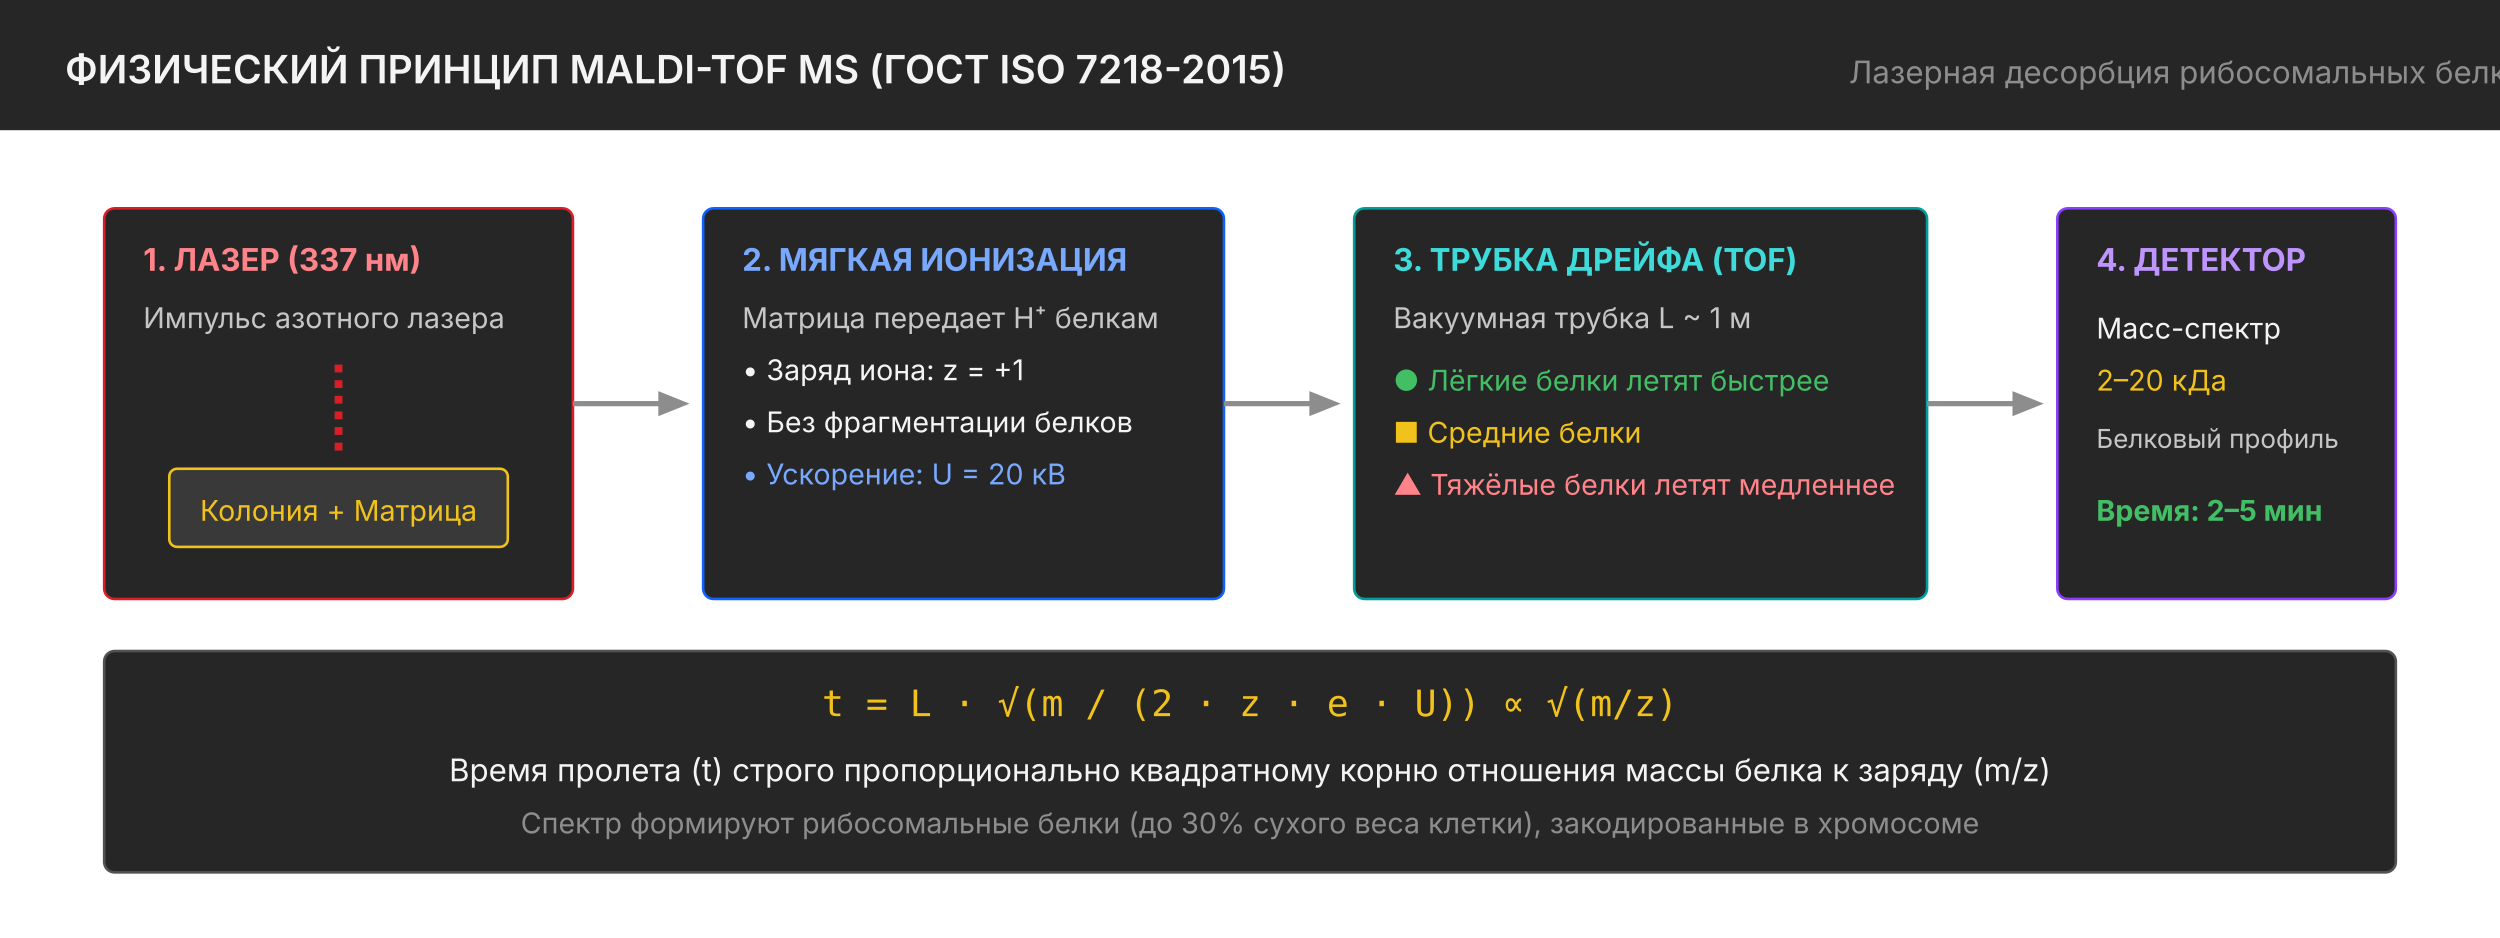
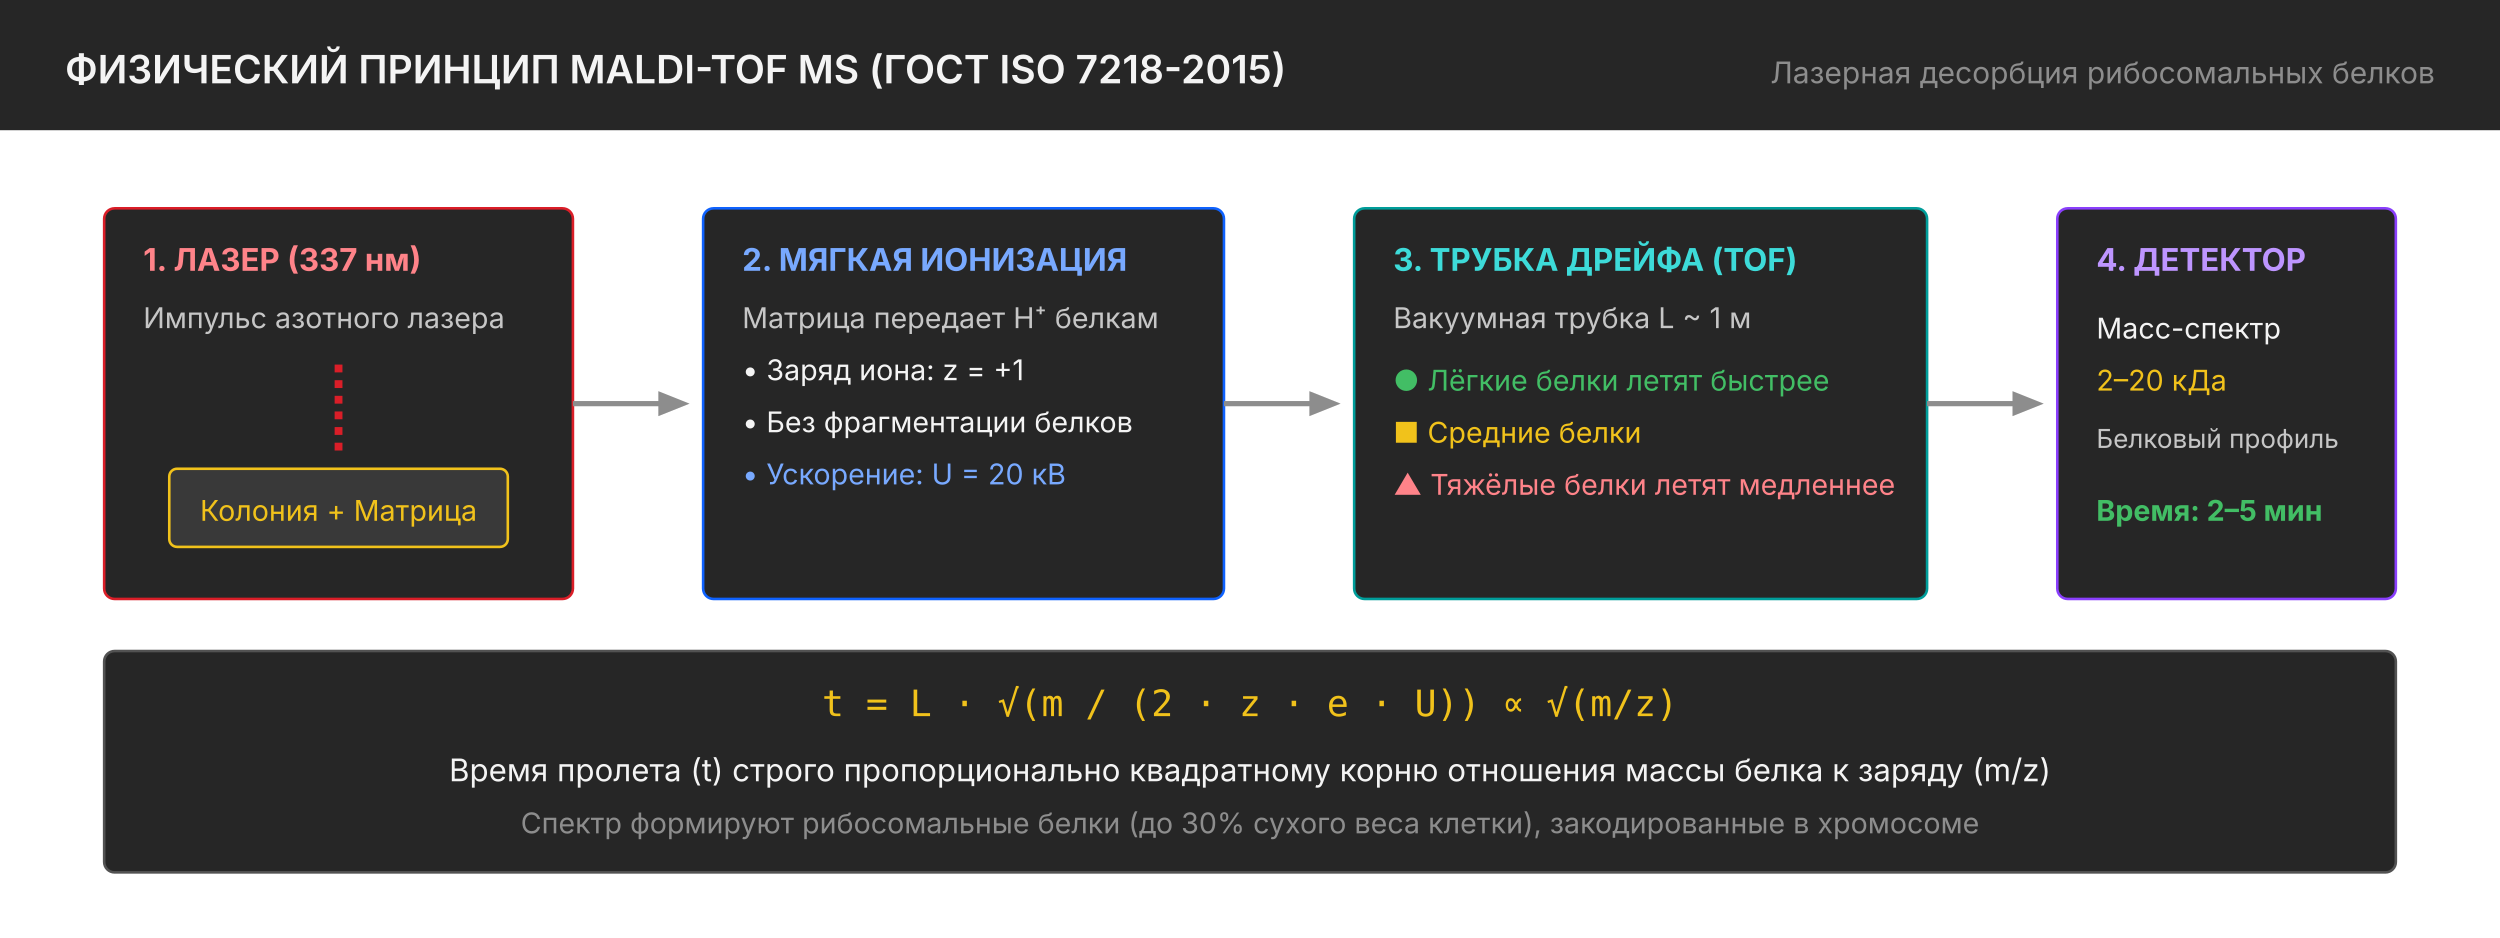
<svg xmlns="http://www.w3.org/2000/svg" viewBox="0 0 960 360" width="100%" height="auto" style="background:#161616; border-radius:6px; font-family:'IBM Plex Sans', -apple-system, sans-serif;">
  <defs>
    <marker id="arrow" viewBox="0 0 10 10" refX="6" refY="5" markerWidth="6" markerHeight="6" orient="auto-start-reverse">
      <path d="M 0 1 L 10 5 L 0 9 z" fill="#8d8d8d" />
    </marker>
  </defs>
  <rect x="0" y="0" width="960" height="50" fill="#262626" rx="6 6 0 0" />
  <text x="25" y="32" fill="#f4f4f4" font-size="15" font-weight="600">ФИЗИЧЕСКИЙ ПРИНЦИП MALDI-TOF MS (ГОСТ ISO 7218-2015)</text>
-   <text x="710" y="32" fill="#8d8d8d" font-size="12">Лазерная десорбция рибосомальных белков</text>
+   <text x="935" y="32" text-anchor="end" fill="#8d8d8d" font-size="11.5">Лазерная десорбция рибосомальных белков</text>
  <g transform="translate(40, 80)">
    <rect x="0" y="0" width="180" height="150" rx="4" fill="#262626" stroke="#da1e28" />
    <text x="15" y="24" fill="#ff8389" font-size="12" font-weight="700">1. ЛАЗЕР (337 нм)</text>
    <text x="15" y="46" fill="#c6c6c6" font-size="11">Импульс азотного лазера</text>
    <line x1="90" y1="60" x2="90" y2="95" stroke="#da1e28" stroke-width="3" stroke-dasharray="3" />
    <rect x="25" y="100" width="130" height="30" rx="3" fill="#393939" stroke="#f1c21b" />
    <text x="90" y="120" text-anchor="middle" fill="#f1c21b" font-size="11">Колония + Матрица</text>
  </g>
  <line x1="220" y1="155" x2="260" y2="155" stroke="#8d8d8d" stroke-width="2" marker-end="url(#arrow)" />
  <g transform="translate(270, 80)">
    <rect x="0" y="0" width="200" height="150" rx="4" fill="#262626" stroke="#0f62fe" />
    <text x="15" y="24" fill="#78a9ff" font-size="12" font-weight="700">2. МЯГКАЯ ИОНИЗАЦИЯ</text>
    <text x="15" y="46" fill="#c6c6c6" font-size="11">Матрица передает H⁺ белкам</text>
    <text x="15" y="66" fill="#f4f4f4" font-size="11">• Заряд иона: z = +1</text>
    <text x="15" y="86" fill="#f4f4f4" font-size="11">• Без фрагментации белков</text>
    <text x="15" y="106" fill="#78a9ff" font-size="11">• Ускорение: U = 20 кВ</text>
  </g>
  <line x1="470" y1="155" x2="510" y2="155" stroke="#8d8d8d" stroke-width="2" marker-end="url(#arrow)" />
  <g transform="translate(520, 80)">
    <rect x="0" y="0" width="220" height="150" rx="4" fill="#262626" stroke="#009d9a" />
    <text x="15" y="24" fill="#3ddbd9" font-size="12" font-weight="700">3. ТРУБКА ДРЕЙФА (TOF)</text>
    <text x="15" y="46" fill="#c6c6c6" font-size="11">Вакуумная трубка L ~ 1 м</text>
    <text x="15" y="70" fill="#42be65" font-size="11">● Лёгкие белки летят быстрее</text>
    <text x="15" y="90" fill="#f1c21b" font-size="11">■ Средние белки</text>
    <text x="15" y="110" fill="#ff8389" font-size="11">▲ Тяжёлые белки летят медленнее</text>
  </g>
  <line x1="740" y1="155" x2="780" y2="155" stroke="#8d8d8d" stroke-width="2" marker-end="url(#arrow)" />
  <g transform="translate(790, 80)">
    <rect x="0" y="0" width="130" height="150" rx="4" fill="#262626" stroke="#8a3ffc" />
    <text x="15" y="24" fill="#be95ff" font-size="12" font-weight="700">4. ДЕТЕКТОР</text>
    <text x="15" y="50" fill="#f4f4f4" font-size="11">Масс-спектр</text>
    <text x="15" y="70" fill="#f1c21b" font-size="11">2–20 кДа</text>
    <text x="15" y="92" fill="#c6c6c6" font-size="10">Белковый профиль</text>
    <text x="15" y="120" fill="#42be65" font-size="11" font-weight="700">Время: 2–5 мин</text>
  </g>
  <rect x="40" y="250" width="880" height="85" rx="4" fill="#262626" stroke="#525252" />
  <text x="480" y="275" text-anchor="middle" fill="#f1c21b" font-family="'IBM Plex Mono', monospace" font-size="14">
    t = L · √(m / (2 · z · e · U)) ∝ √(m/z)
  </text>
  <text x="480" y="300" text-anchor="middle" fill="#f4f4f4" font-size="12">
    Время пролета (t) строго пропорционально квадратному корню отношения массы белка к заряду (m/z)
  </text>
  <text x="480" y="320" text-anchor="middle" fill="#8d8d8d" font-size="11">
    Спектр формируют рибосомальные белки (до 30% сухого веса клетки), закодированные в хромосоме
  </text>
</svg>
